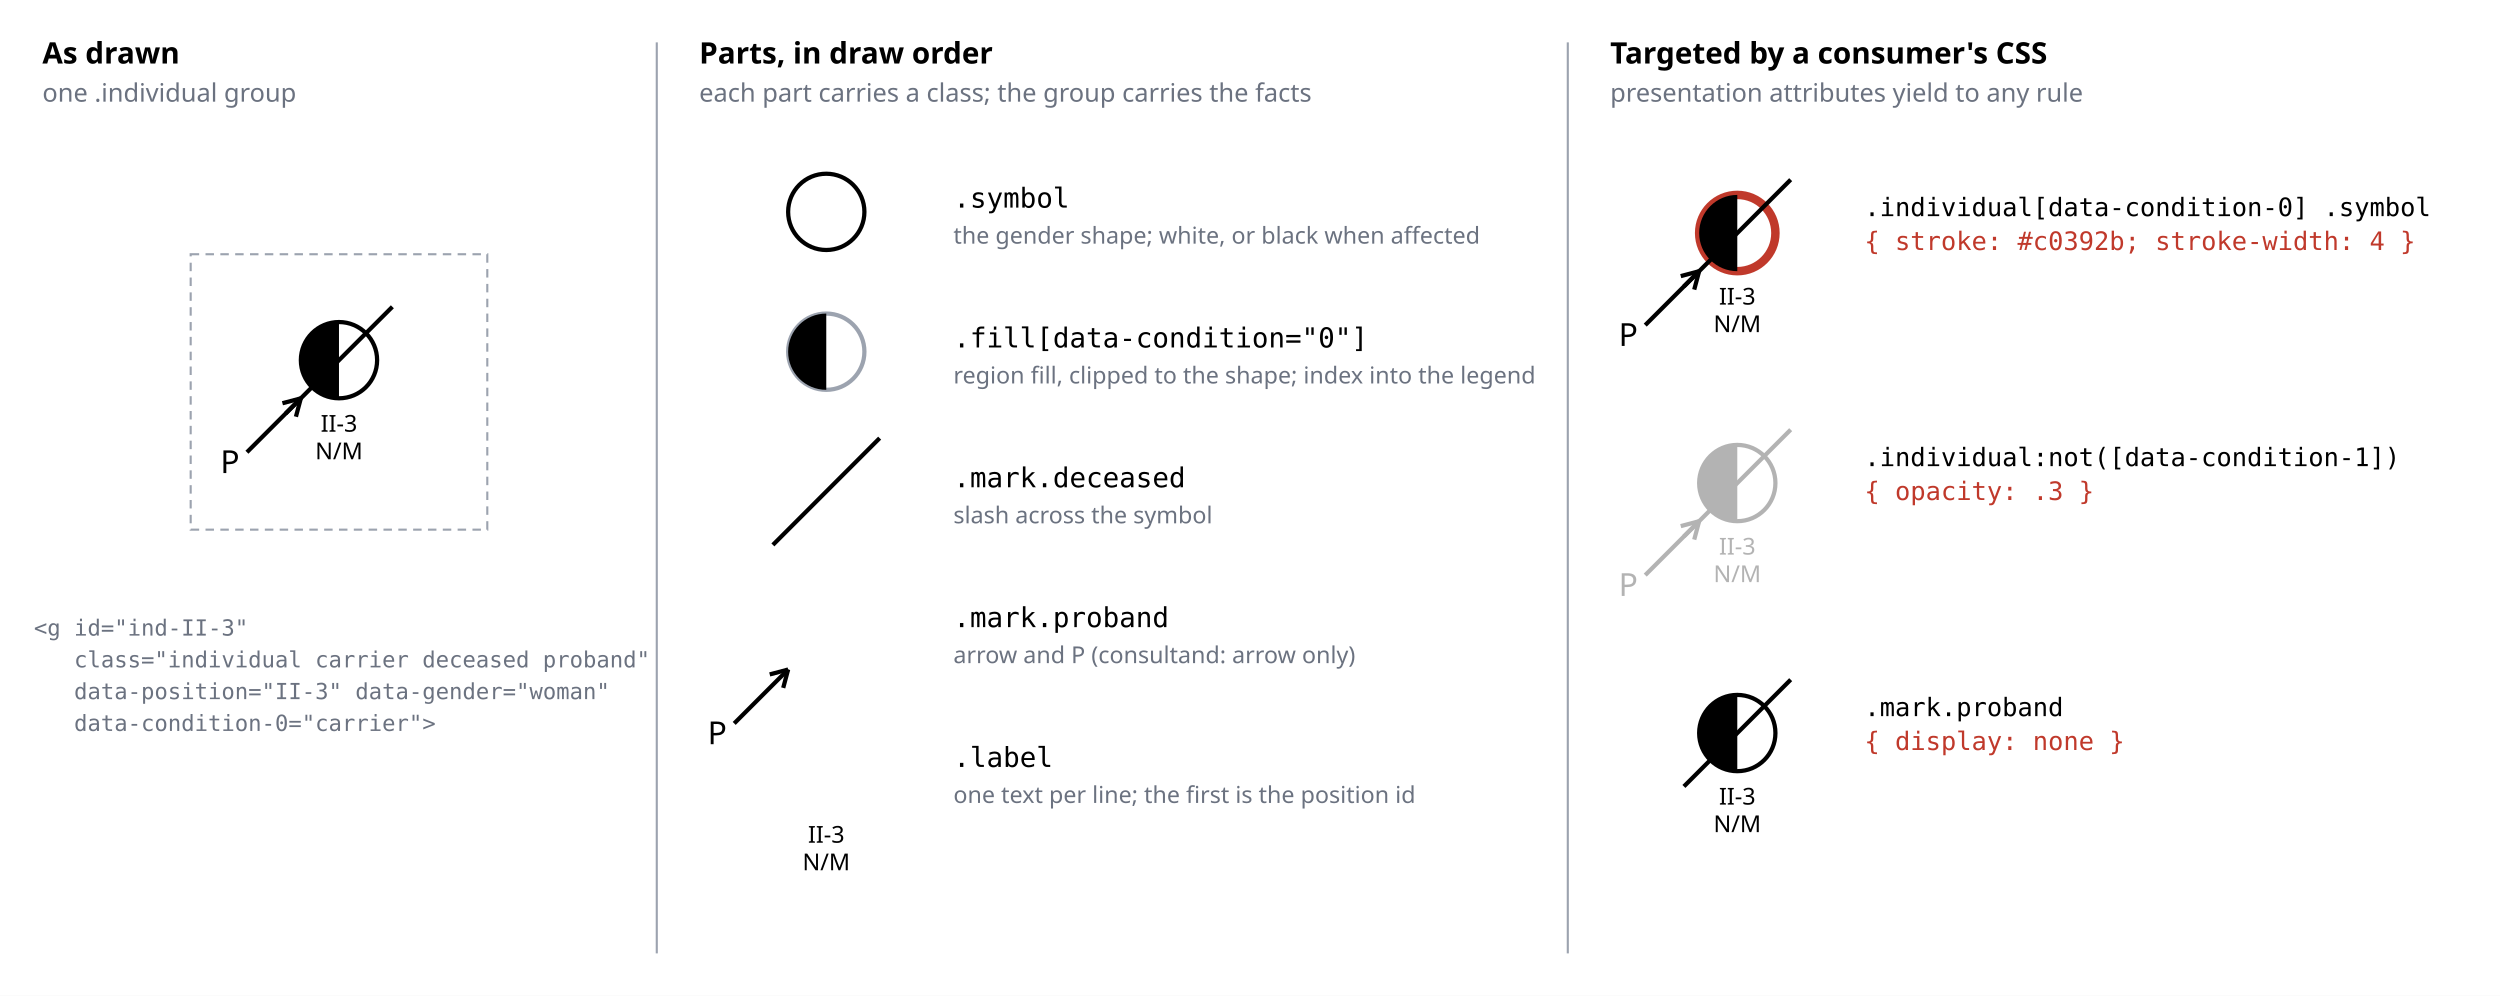
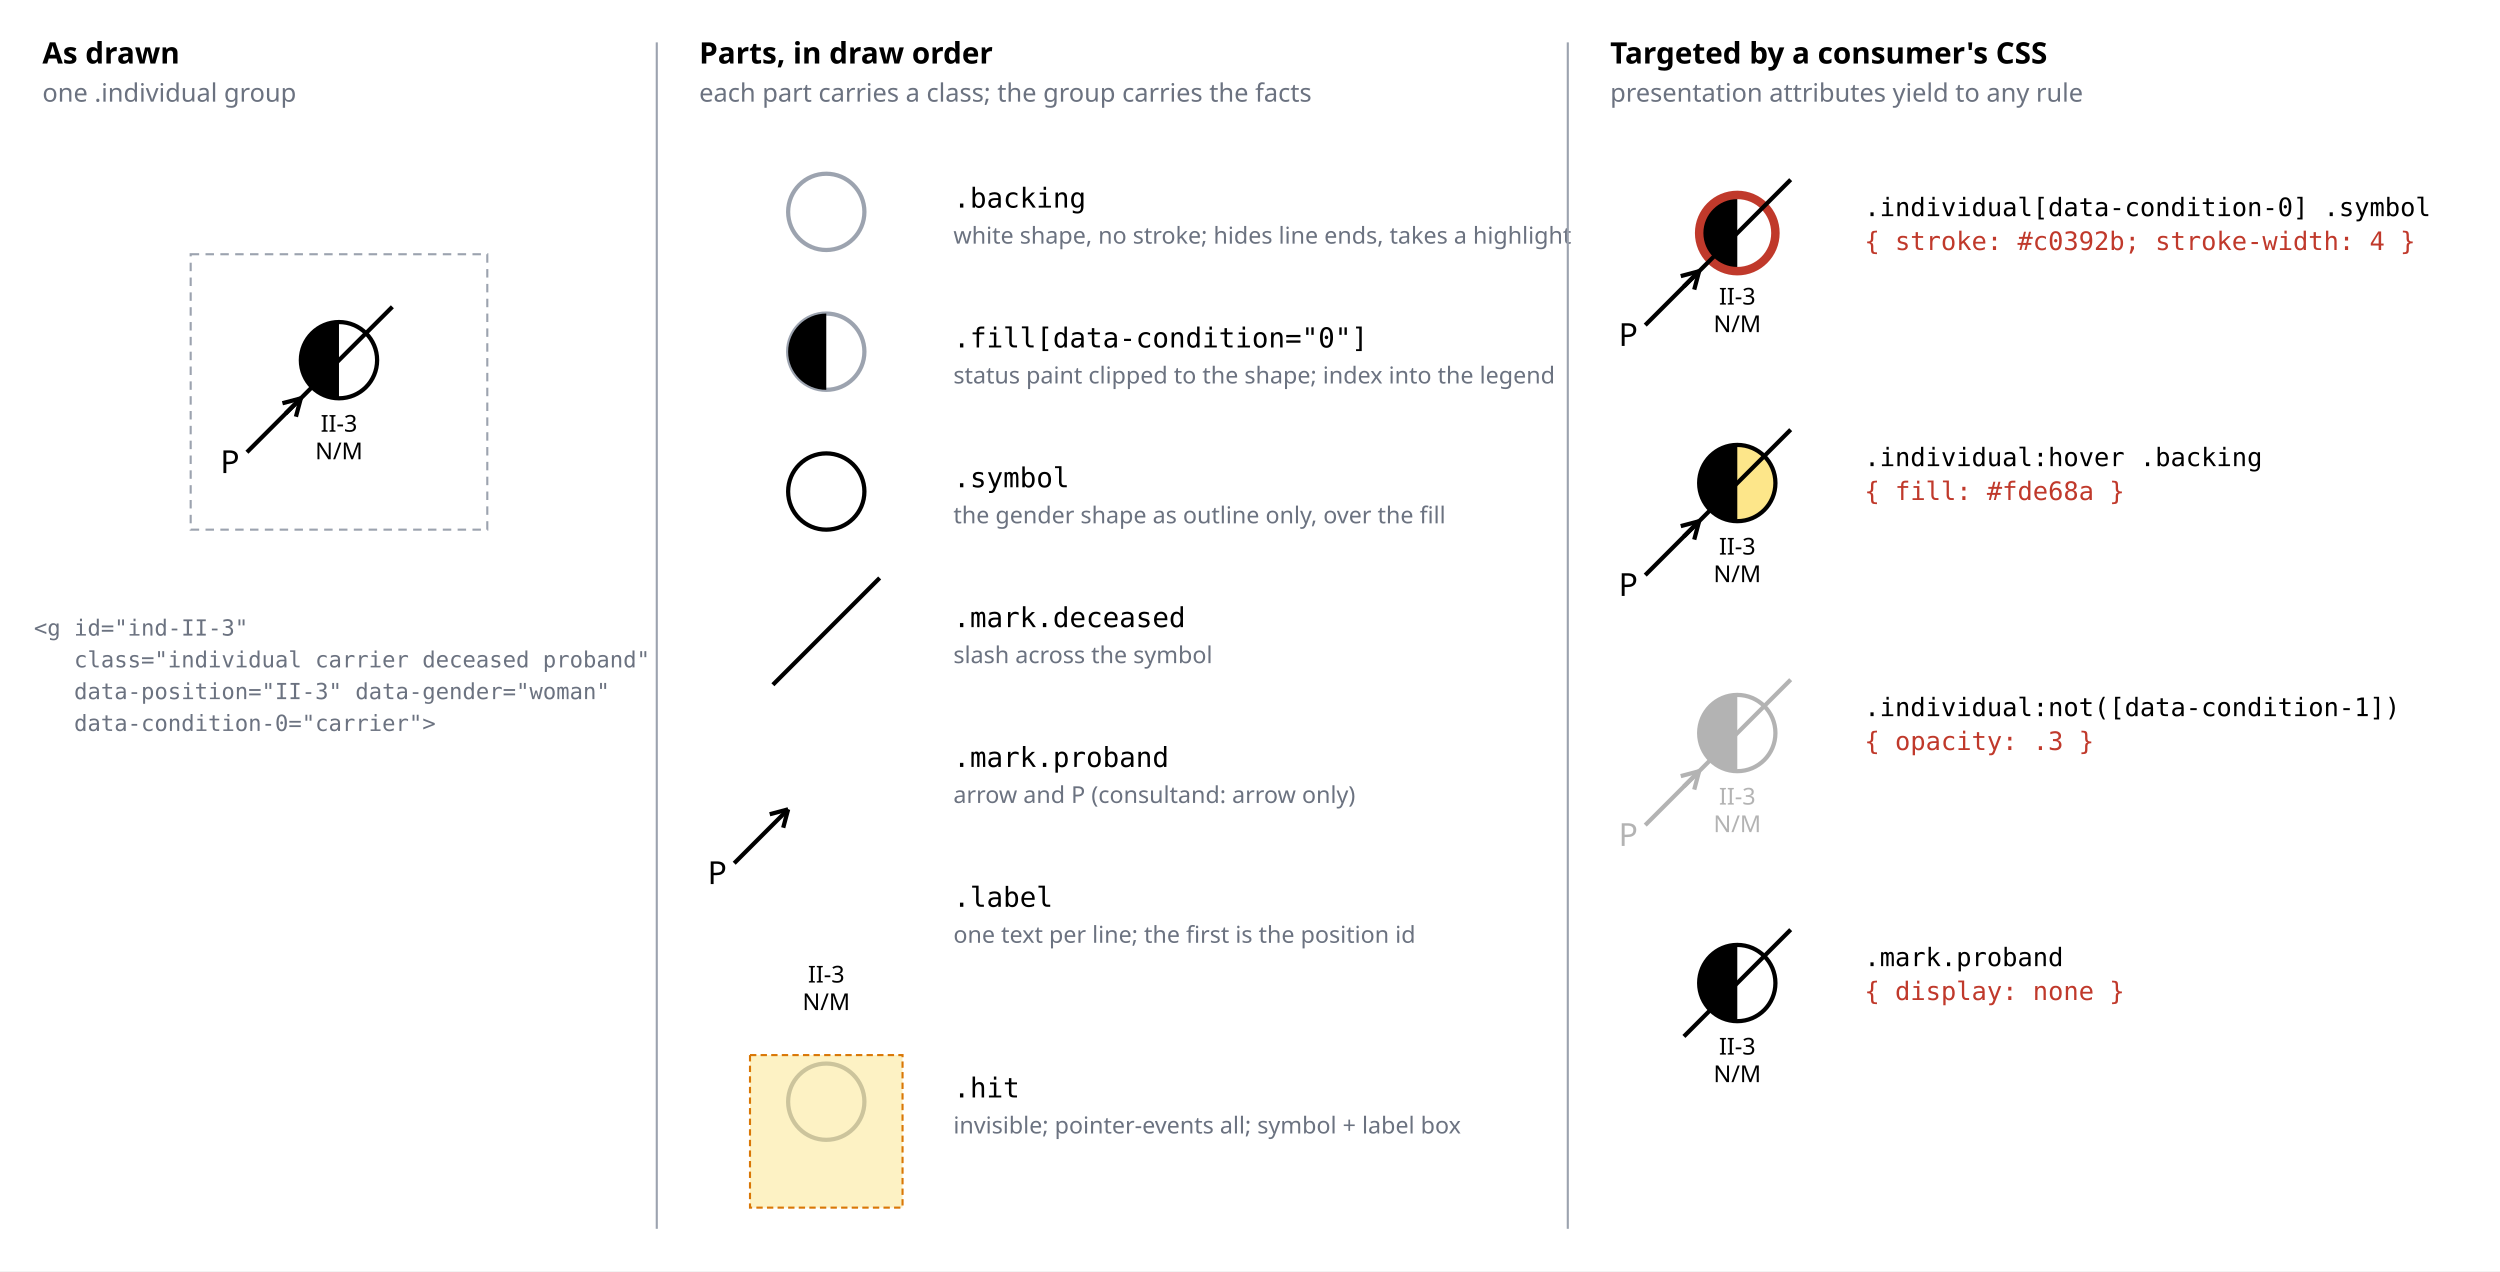
- <svg xmlns="http://www.w3.org/2000/svg" width="1180" height="470" viewBox="0 0 1180 470">
+ <svg xmlns="http://www.w3.org/2000/svg" width="1180" height="600" viewBox="0 0 1180 600">
  <defs>
    <clipPath id="clip">
      <circle cx="106" cy="66" r="18" />
    </clipPath>
  </defs>
-   <rect width="1180" height="470" fill="#ffffff" />
+   <rect width="1180" height="600" fill="#ffffff" />
  <text x="20" y="30" font-family="sans-serif" font-size="14" fill="#000000" text-anchor="start" font-weight="bold" xml:space="preserve">As drawn</text>
  <text x="20" y="48" font-family="sans-serif" font-size="12" fill="#6b7280" text-anchor="start" font-weight="normal" xml:space="preserve">one .individual group</text>
  <g transform="translate(54,104)">
-     <circle cx="106" cy="66" r="18" fill="#ffffff" stroke="#000000" stroke-width="2" />
+     <circle cx="106" cy="66" r="18" fill="#ffffff" />
    <rect x="88" y="48" width="18" height="36" fill="#000000" clip-path="url(#clip)" />
+     <circle cx="106" cy="66" r="18" fill="none" stroke="#000000" stroke-width="2" />
    <line x1="80.8" y1="91.2" x2="131.2" y2="40.8" stroke="#000000" stroke-width="2" />
    <line x1="62.544" y1="109.456" x2="88" y2="84" stroke="#000000" stroke-width="2" />
    <line x1="88" y1="84" x2="85.671" y2="92.693" stroke="#000000" stroke-width="2" />
    <line x1="88" y1="84" x2="79.307" y2="86.329" stroke="#000000" stroke-width="2" />
    <text x="54.544" y="113.456" font-family="sans-serif" font-size="15" fill="#000000" text-anchor="middle" dominant-baseline="central">P</text>
    <text x="106" y="95.5" font-family="sans-serif" font-size="11" fill="#000000" text-anchor="middle" dominant-baseline="central">II-3</text>
    <text x="106" y="108.5" font-family="sans-serif" font-size="11" fill="#000000" text-anchor="middle" dominant-baseline="central">N/M</text>
+     <rect x="70" y="44" width="72" height="72" fill="none" pointer-events="all" />
  </g>
  <rect x="90" y="120" width="140" height="130" fill="none" stroke="#9ca3af" stroke-dasharray="4 3" />
  <text x="16" y="300" font-family="ui-monospace, SFMono-Regular, Menlo, monospace" font-size="10.5" fill="#6b7280" text-anchor="start" font-weight="normal" xml:space="preserve">&lt;g id="ind-II-3"</text>
  <text x="16" y="315" font-family="ui-monospace, SFMono-Regular, Menlo, monospace" font-size="10.5" fill="#6b7280" text-anchor="start" font-weight="normal" xml:space="preserve">   class="individual carrier deceased proband"</text>
  <text x="16" y="330" font-family="ui-monospace, SFMono-Regular, Menlo, monospace" font-size="10.5" fill="#6b7280" text-anchor="start" font-weight="normal" xml:space="preserve">   data-position="II-3" data-gender="woman"</text>
  <text x="16" y="345" font-family="ui-monospace, SFMono-Regular, Menlo, monospace" font-size="10.5" fill="#6b7280" text-anchor="start" font-weight="normal" xml:space="preserve">   data-condition-0="carrier"&gt;</text>
-   <line x1="310" y1="20" x2="310" y2="450" stroke="#9ca3af" />
+   <line x1="310" y1="20" x2="310" y2="580" stroke="#9ca3af" />
  <text x="330" y="30" font-family="sans-serif" font-size="14" fill="#000000" text-anchor="start" font-weight="bold" xml:space="preserve">Parts, in draw order</text>
  <text x="330" y="48" font-family="sans-serif" font-size="12" fill="#6b7280" text-anchor="start" font-weight="normal" xml:space="preserve">each part carries a class; the group carries the facts</text>
  <g transform="translate(284,34)">
-     <circle cx="106" cy="66" r="18" fill="#ffffff" stroke="#000000" stroke-width="2" />
+     <circle cx="106" cy="66" r="18" fill="#ffffff" />
+     <circle cx="106" cy="66" r="18" fill="none" stroke="#9ca3af" stroke-width="2" />
  </g>
-   <text x="450" y="98" font-family="ui-monospace, SFMono-Regular, Menlo, monospace" font-size="13" fill="#000000" text-anchor="start" font-weight="normal" xml:space="preserve">.symbol</text>
-   <text x="450" y="115" font-family="sans-serif" font-size="11" fill="#6b7280" text-anchor="start" font-weight="normal" xml:space="preserve">the gender shape; white, or black when affected</text>
+   <text x="450" y="98" font-family="ui-monospace, SFMono-Regular, Menlo, monospace" font-size="13" fill="#000000" text-anchor="start" font-weight="normal" xml:space="preserve">.backing</text>
+   <text x="450" y="115" font-family="sans-serif" font-size="11" fill="#6b7280" text-anchor="start" font-weight="normal" xml:space="preserve">white shape, no stroke; hides line ends, takes a highlight</text>
  <g transform="translate(284,100)">
    <circle cx="106" cy="66" r="18" fill="none" stroke="#9ca3af" stroke-width="2" />
    <rect x="88" y="48" width="18" height="36" fill="#000000" clip-path="url(#clip)" />
  </g>
  <text x="450" y="164" font-family="ui-monospace, SFMono-Regular, Menlo, monospace" font-size="13" fill="#000000" text-anchor="start" font-weight="normal" xml:space="preserve">.fill[data-condition="0"]</text>
-   <text x="450" y="181" font-family="sans-serif" font-size="11" fill="#6b7280" text-anchor="start" font-weight="normal" xml:space="preserve">region fill, clipped to the shape; index into the legend</text>
+   <text x="450" y="181" font-family="sans-serif" font-size="11" fill="#6b7280" text-anchor="start" font-weight="normal" xml:space="preserve">status paint clipped to the shape; index into the legend</text>
  <g transform="translate(284,166)">
+     <circle cx="106" cy="66" r="18" fill="none" stroke="#000000" stroke-width="2" />
+   </g>
+   <text x="450" y="230" font-family="ui-monospace, SFMono-Regular, Menlo, monospace" font-size="13" fill="#000000" text-anchor="start" font-weight="normal" xml:space="preserve">.symbol</text>
+   <text x="450" y="247" font-family="sans-serif" font-size="11" fill="#6b7280" text-anchor="start" font-weight="normal" xml:space="preserve">the gender shape as outline only, over the fill</text>
+   <g transform="translate(284,232)">
    <line x1="80.8" y1="91.2" x2="131.2" y2="40.8" stroke="#000000" stroke-width="2" />
  </g>
-   <text x="450" y="230" font-family="ui-monospace, SFMono-Regular, Menlo, monospace" font-size="13" fill="#000000" text-anchor="start" font-weight="normal" xml:space="preserve">.mark.deceased</text>
-   <text x="450" y="247" font-family="sans-serif" font-size="11" fill="#6b7280" text-anchor="start" font-weight="normal" xml:space="preserve">slash across the symbol</text>
-   <g transform="translate(284,232)">
+   <text x="450" y="296" font-family="ui-monospace, SFMono-Regular, Menlo, monospace" font-size="13" fill="#000000" text-anchor="start" font-weight="normal" xml:space="preserve">.mark.deceased</text>
+   <text x="450" y="313" font-family="sans-serif" font-size="11" fill="#6b7280" text-anchor="start" font-weight="normal" xml:space="preserve">slash across the symbol</text>
+   <g transform="translate(284,298)">
    <line x1="62.544" y1="109.456" x2="88" y2="84" stroke="#000000" stroke-width="2" />
    <line x1="88" y1="84" x2="85.671" y2="92.693" stroke="#000000" stroke-width="2" />
    <line x1="88" y1="84" x2="79.307" y2="86.329" stroke="#000000" stroke-width="2" />
    <text x="54.544" y="113.456" font-family="sans-serif" font-size="15" fill="#000000" text-anchor="middle" dominant-baseline="central">P</text>
  </g>
-   <text x="450" y="296" font-family="ui-monospace, SFMono-Regular, Menlo, monospace" font-size="13" fill="#000000" text-anchor="start" font-weight="normal" xml:space="preserve">.mark.proband</text>
-   <text x="450" y="313" font-family="sans-serif" font-size="11" fill="#6b7280" text-anchor="start" font-weight="normal" xml:space="preserve">arrow and P (consultand: arrow only)</text>
-   <g transform="translate(284,298)">
+   <text x="450" y="362" font-family="ui-monospace, SFMono-Regular, Menlo, monospace" font-size="13" fill="#000000" text-anchor="start" font-weight="normal" xml:space="preserve">.mark.proband</text>
+   <text x="450" y="379" font-family="sans-serif" font-size="11" fill="#6b7280" text-anchor="start" font-weight="normal" xml:space="preserve">arrow and P (consultand: arrow only)</text>
+   <g transform="translate(284,364)">
    <text x="106" y="95.5" font-family="sans-serif" font-size="11" fill="#000000" text-anchor="middle" dominant-baseline="central">II-3</text>
    <text x="106" y="108.5" font-family="sans-serif" font-size="11" fill="#000000" text-anchor="middle" dominant-baseline="central">N/M</text>
  </g>
-   <text x="450" y="362" font-family="ui-monospace, SFMono-Regular, Menlo, monospace" font-size="13" fill="#000000" text-anchor="start" font-weight="normal" xml:space="preserve">.label</text>
-   <text x="450" y="379" font-family="sans-serif" font-size="11" fill="#6b7280" text-anchor="start" font-weight="normal" xml:space="preserve">one text per line; the first is the position id</text>
-   <line x1="740" y1="20" x2="740" y2="450" stroke="#9ca3af" />
+   <text x="450" y="428" font-family="ui-monospace, SFMono-Regular, Menlo, monospace" font-size="13" fill="#000000" text-anchor="start" font-weight="normal" xml:space="preserve">.label</text>
+   <text x="450" y="445" font-family="sans-serif" font-size="11" fill="#6b7280" text-anchor="start" font-weight="normal" xml:space="preserve">one text per line; the first is the position id</text>
+   <g transform="translate(284,454)">
+     <circle cx="106" cy="66" r="18" fill="none" stroke="#9ca3af" stroke-width="2" />
+     <rect x="70" y="44" width="72" height="72" fill="#fde68a" fill-opacity="0.5" stroke="#d97706" stroke-dasharray="3 2" />
+   </g>
+   <text x="450" y="518" font-family="ui-monospace, SFMono-Regular, Menlo, monospace" font-size="13" fill="#000000" text-anchor="start" font-weight="normal" xml:space="preserve">.hit</text>
+   <text x="450" y="535" font-family="sans-serif" font-size="11" fill="#6b7280" text-anchor="start" font-weight="normal" xml:space="preserve">invisible; pointer-events all; symbol + label box</text>
+   <line x1="740" y1="20" x2="740" y2="580" stroke="#9ca3af" />
  <text x="760" y="30" font-family="sans-serif" font-size="14" fill="#000000" text-anchor="start" font-weight="bold" xml:space="preserve">Targeted by a consumer's CSS</text>
  <text x="760" y="48" font-family="sans-serif" font-size="12" fill="#6b7280" text-anchor="start" font-weight="normal" xml:space="preserve">presentation attributes yield to any rule</text>
  <g transform="translate(714,44)">
-     <circle cx="106" cy="66" r="18" fill="#ffffff" stroke="#c0392b" stroke-width="4" />
+     <circle cx="106" cy="66" r="18" fill="#ffffff" />
    <rect x="88" y="48" width="18" height="36" fill="#000000" clip-path="url(#clip)" />
+     <circle cx="106" cy="66" r="18" fill="none" stroke="#c0392b" stroke-width="4" />
    <line x1="80.8" y1="91.2" x2="131.2" y2="40.8" stroke="#000000" stroke-width="2" />
    <line x1="62.544" y1="109.456" x2="88" y2="84" stroke="#000000" stroke-width="2" />
    <line x1="88" y1="84" x2="85.671" y2="92.693" stroke="#000000" stroke-width="2" />
    <line x1="88" y1="84" x2="79.307" y2="86.329" stroke="#000000" stroke-width="2" />
    <text x="54.544" y="113.456" font-family="sans-serif" font-size="15" fill="#000000" text-anchor="middle" dominant-baseline="central">P</text>
    <text x="106" y="95.5" font-family="sans-serif" font-size="11" fill="#000000" text-anchor="middle" dominant-baseline="central">II-3</text>
    <text x="106" y="108.5" font-family="sans-serif" font-size="11" fill="#000000" text-anchor="middle" dominant-baseline="central">N/M</text>
  </g>
  <text x="880" y="102" font-family="ui-monospace, SFMono-Regular, Menlo, monospace" font-size="12" fill="#000000" text-anchor="start" font-weight="normal" xml:space="preserve">.individual[data-condition-0] .symbol</text>
  <text x="880" y="118" font-family="ui-monospace, SFMono-Regular, Menlo, monospace" font-size="12" fill="#c0392b" text-anchor="start" font-weight="normal" xml:space="preserve">{ stroke: #c0392b; stroke-width: 4 }</text>
  <g transform="translate(714,162)">
+     <circle cx="106" cy="66" r="18" fill="#fde68a" />
+     <rect x="88" y="48" width="18" height="36" fill="#000000" clip-path="url(#clip)" />
+     <circle cx="106" cy="66" r="18" fill="none" stroke="#000000" stroke-width="2" />
+     <line x1="80.8" y1="91.2" x2="131.2" y2="40.8" stroke="#000000" stroke-width="2" />
+     <line x1="62.544" y1="109.456" x2="88" y2="84" stroke="#000000" stroke-width="2" />
+     <line x1="88" y1="84" x2="85.671" y2="92.693" stroke="#000000" stroke-width="2" />
+     <line x1="88" y1="84" x2="79.307" y2="86.329" stroke="#000000" stroke-width="2" />
+     <text x="54.544" y="113.456" font-family="sans-serif" font-size="15" fill="#000000" text-anchor="middle" dominant-baseline="central">P</text>
+     <text x="106" y="95.5" font-family="sans-serif" font-size="11" fill="#000000" text-anchor="middle" dominant-baseline="central">II-3</text>
+     <text x="106" y="108.5" font-family="sans-serif" font-size="11" fill="#000000" text-anchor="middle" dominant-baseline="central">N/M</text>
+   </g>
+   <text x="880" y="220" font-family="ui-monospace, SFMono-Regular, Menlo, monospace" font-size="12" fill="#000000" text-anchor="start" font-weight="normal" xml:space="preserve">.individual:hover .backing</text>
+   <text x="880" y="236" font-family="ui-monospace, SFMono-Regular, Menlo, monospace" font-size="12" fill="#c0392b" text-anchor="start" font-weight="normal" xml:space="preserve">{ fill: #fde68a }</text>
+   <g transform="translate(714,280)">
    <g opacity="0.3">
-       <circle cx="106" cy="66" r="18" fill="#ffffff" stroke="#000000" stroke-width="2" />
+       <circle cx="106" cy="66" r="18" fill="#ffffff" />
      <rect x="88" y="48" width="18" height="36" fill="#000000" clip-path="url(#clip)" />
+       <circle cx="106" cy="66" r="18" fill="none" stroke="#000000" stroke-width="2" />
      <line x1="80.8" y1="91.2" x2="131.2" y2="40.8" stroke="#000000" stroke-width="2" />
      <line x1="62.544" y1="109.456" x2="88" y2="84" stroke="#000000" stroke-width="2" />
      <line x1="88" y1="84" x2="85.671" y2="92.693" stroke="#000000" stroke-width="2" />
      <line x1="88" y1="84" x2="79.307" y2="86.329" stroke="#000000" stroke-width="2" />
      <text x="54.544" y="113.456" font-family="sans-serif" font-size="15" fill="#000000" text-anchor="middle" dominant-baseline="central">P</text>
      <text x="106" y="95.5" font-family="sans-serif" font-size="11" fill="#000000" text-anchor="middle" dominant-baseline="central">II-3</text>
      <text x="106" y="108.5" font-family="sans-serif" font-size="11" fill="#000000" text-anchor="middle" dominant-baseline="central">N/M</text>
+       <rect x="70" y="44" width="72" height="72" fill="none" pointer-events="all" />
    </g>
  </g>
-   <text x="880" y="220" font-family="ui-monospace, SFMono-Regular, Menlo, monospace" font-size="12" fill="#000000" text-anchor="start" font-weight="normal" xml:space="preserve">.individual:not([data-condition-1])</text>
-   <text x="880" y="236" font-family="ui-monospace, SFMono-Regular, Menlo, monospace" font-size="12" fill="#c0392b" text-anchor="start" font-weight="normal" xml:space="preserve">{ opacity: .3 }</text>
-   <g transform="translate(714,280)">
-     <circle cx="106" cy="66" r="18" fill="#ffffff" stroke="#000000" stroke-width="2" />
+   <text x="880" y="338" font-family="ui-monospace, SFMono-Regular, Menlo, monospace" font-size="12" fill="#000000" text-anchor="start" font-weight="normal" xml:space="preserve">.individual:not([data-condition-1])</text>
+   <text x="880" y="354" font-family="ui-monospace, SFMono-Regular, Menlo, monospace" font-size="12" fill="#c0392b" text-anchor="start" font-weight="normal" xml:space="preserve">{ opacity: .3 }</text>
+   <g transform="translate(714,398)">
+     <circle cx="106" cy="66" r="18" fill="#ffffff" />
    <rect x="88" y="48" width="18" height="36" fill="#000000" clip-path="url(#clip)" />
+     <circle cx="106" cy="66" r="18" fill="none" stroke="#000000" stroke-width="2" />
    <line x1="80.8" y1="91.2" x2="131.2" y2="40.8" stroke="#000000" stroke-width="2" />
    <text x="106" y="95.5" font-family="sans-serif" font-size="11" fill="#000000" text-anchor="middle" dominant-baseline="central">II-3</text>
    <text x="106" y="108.5" font-family="sans-serif" font-size="11" fill="#000000" text-anchor="middle" dominant-baseline="central">N/M</text>
  </g>
-   <text x="880" y="338" font-family="ui-monospace, SFMono-Regular, Menlo, monospace" font-size="12" fill="#000000" text-anchor="start" font-weight="normal" xml:space="preserve">.mark.proband</text>
-   <text x="880" y="354" font-family="ui-monospace, SFMono-Regular, Menlo, monospace" font-size="12" fill="#c0392b" text-anchor="start" font-weight="normal" xml:space="preserve">{ display: none }</text>
+   <text x="880" y="456" font-family="ui-monospace, SFMono-Regular, Menlo, monospace" font-size="12" fill="#000000" text-anchor="start" font-weight="normal" xml:space="preserve">.mark.proband</text>
+   <text x="880" y="472" font-family="ui-monospace, SFMono-Regular, Menlo, monospace" font-size="12" fill="#c0392b" text-anchor="start" font-weight="normal" xml:space="preserve">{ display: none }</text>
</svg>
